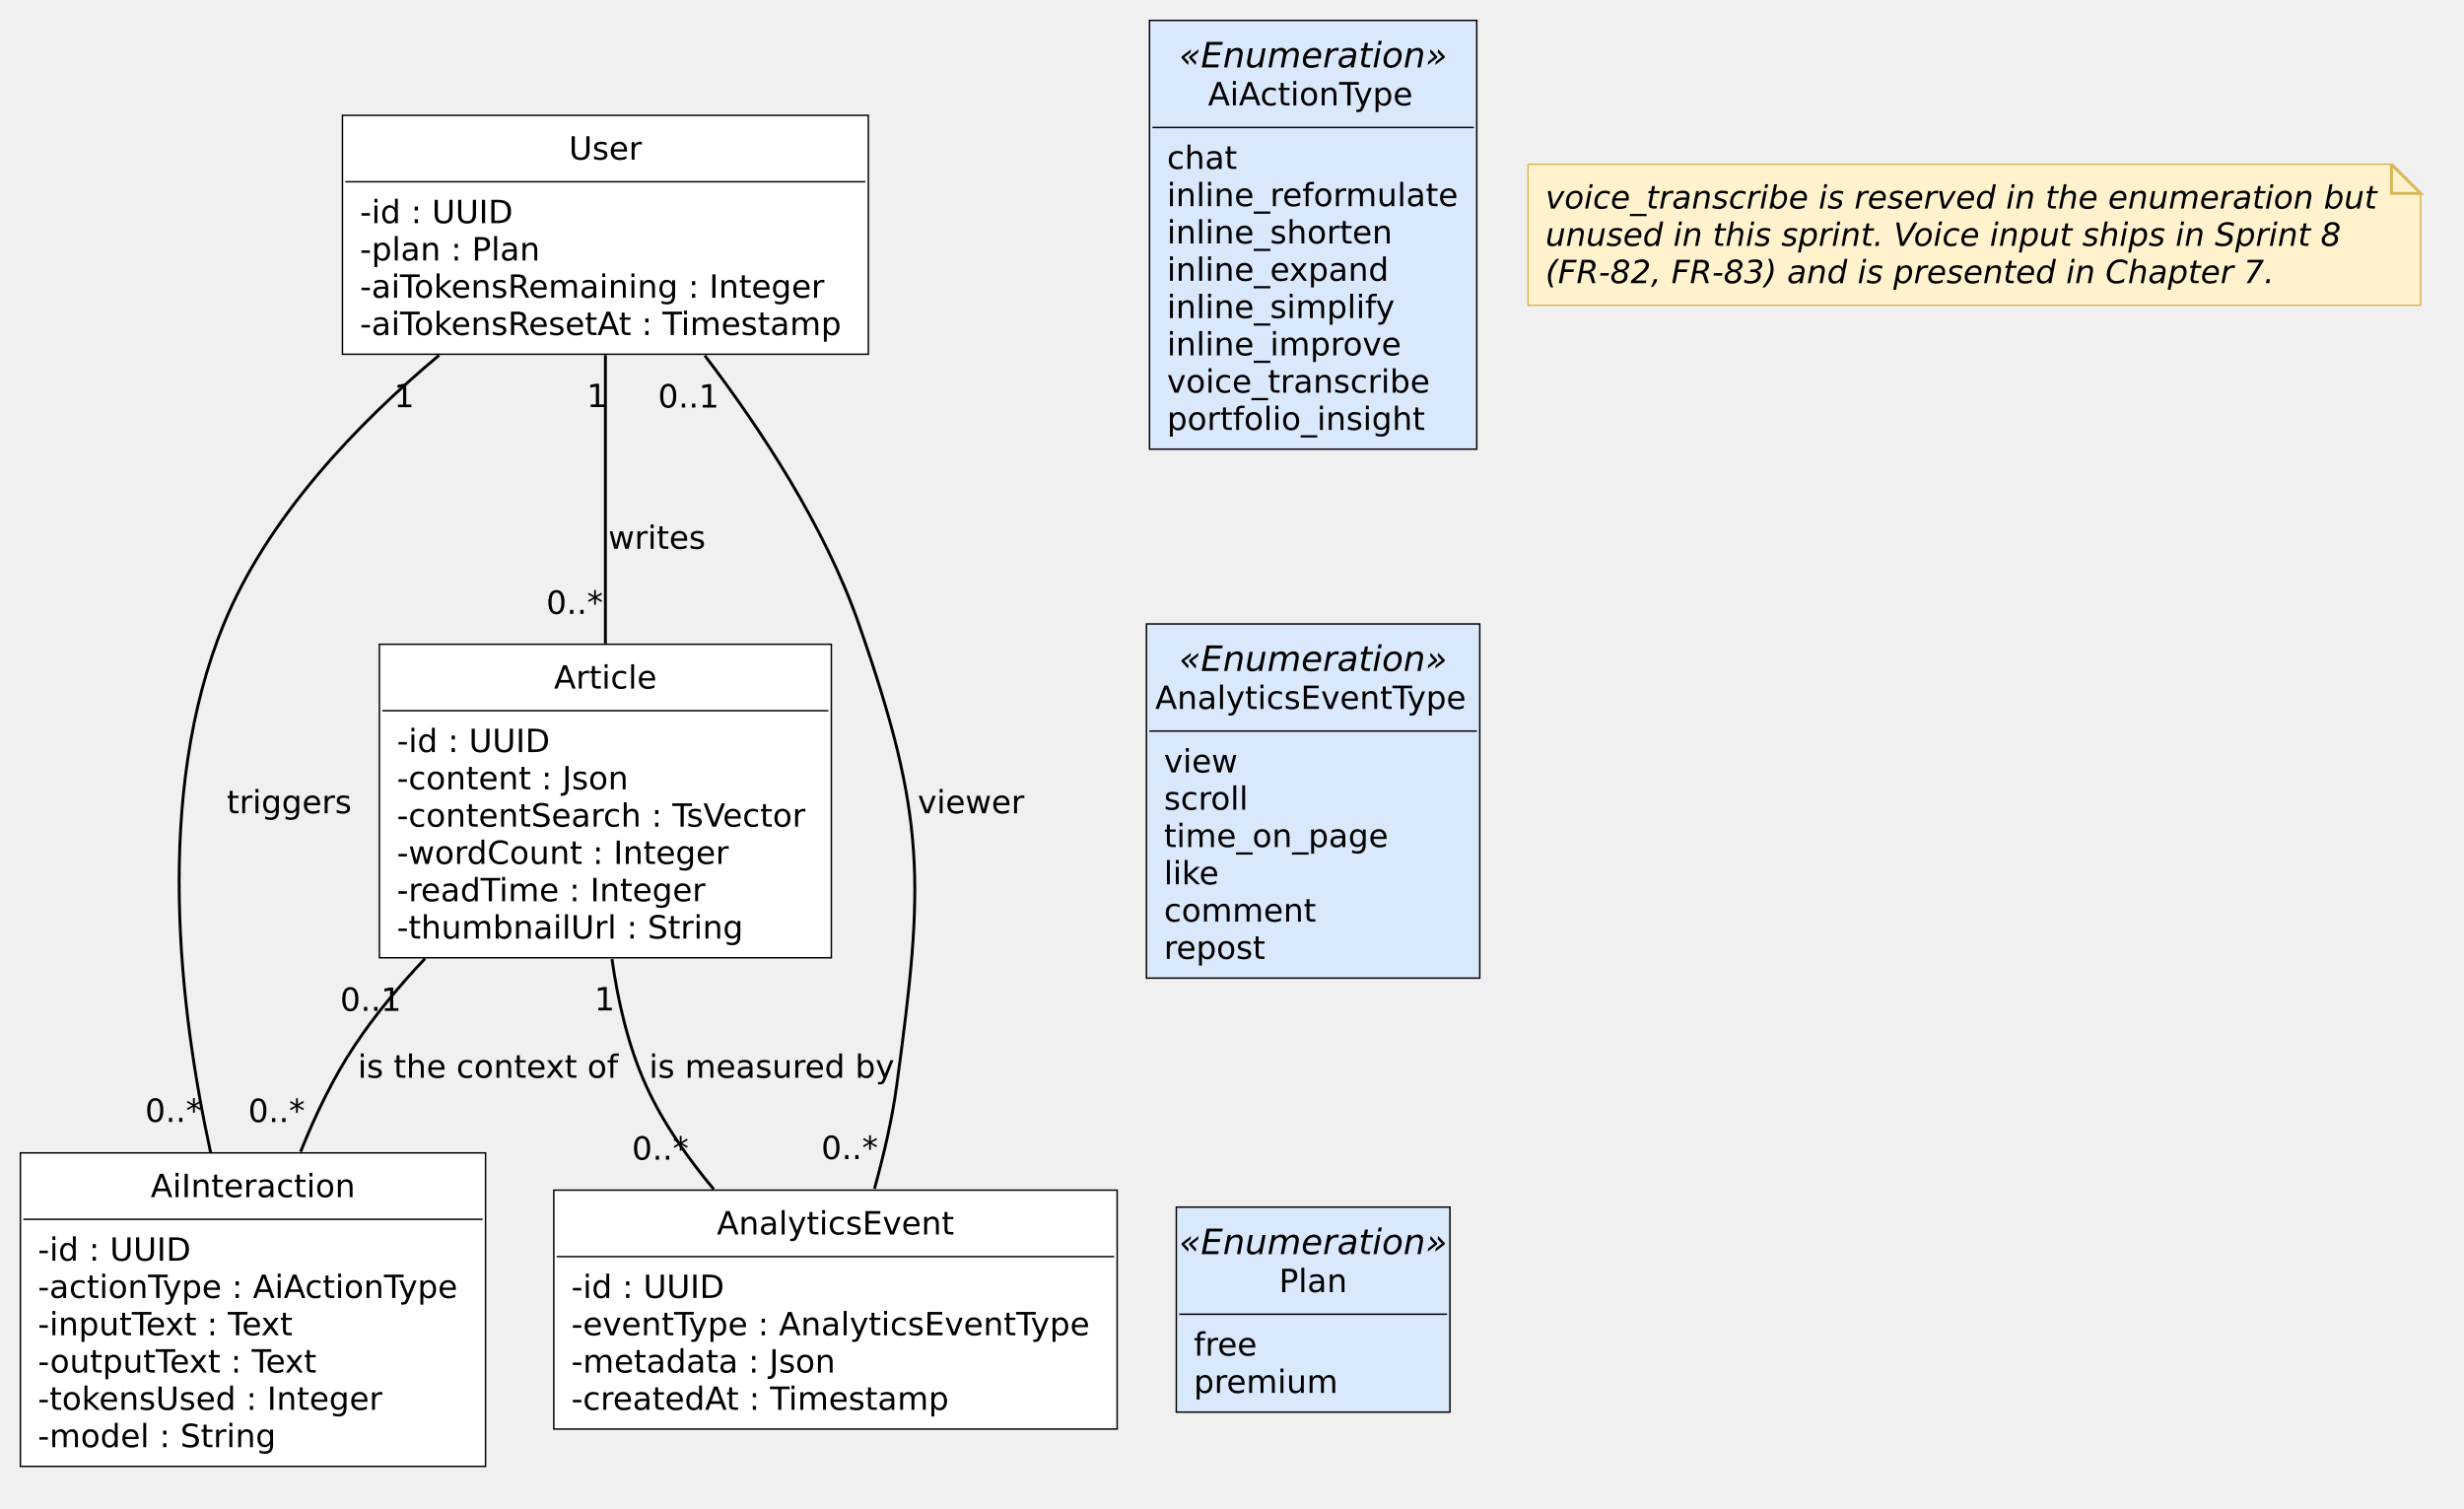
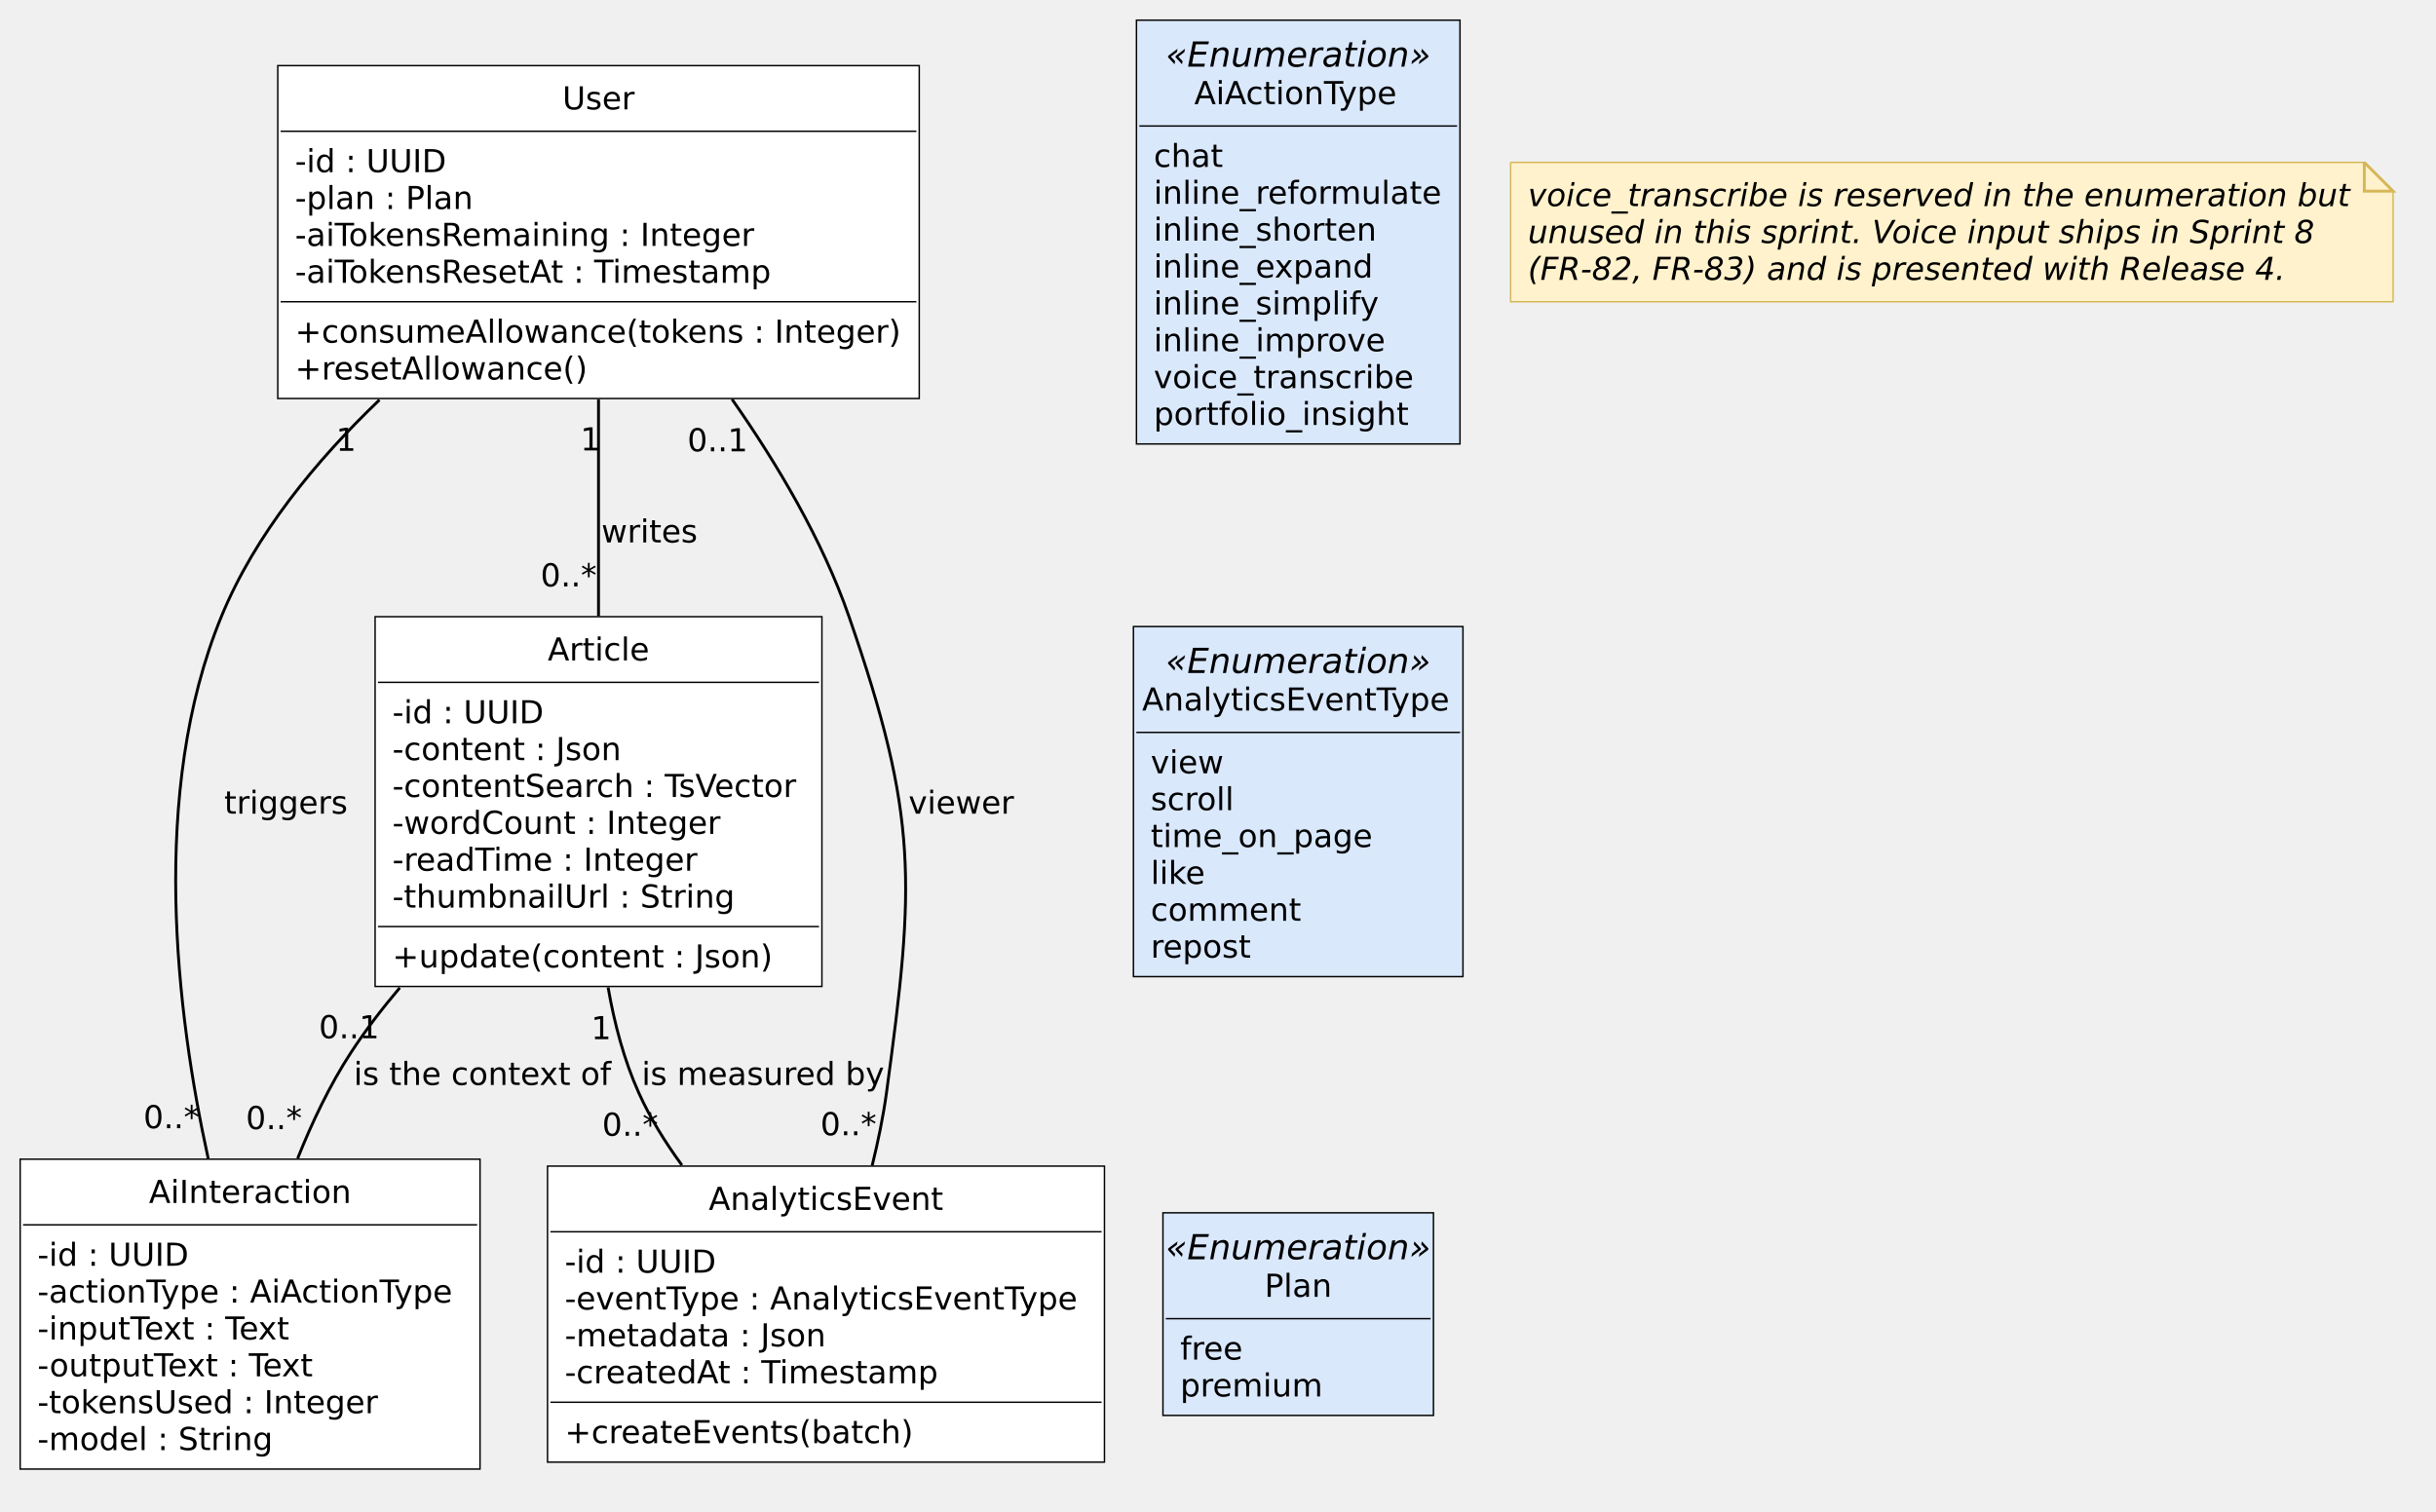
- <svg xmlns="http://www.w3.org/2000/svg" contentStyleType="text/css" data-diagram-type="CLASS" height="518px" preserveAspectRatio="none" style="width:846px;height:518px;background:#FFFFFF;" version="1.1" viewBox="0 0 846 518" width="846px" zoomAndPan="magnify">
+ <svg xmlns="http://www.w3.org/2000/svg" contentStyleType="text/css" data-diagram-type="CLASS" height="525px" preserveAspectRatio="none" style="width:846px;height:525px;background:#FFFFFF;" version="1.1" viewBox="0 0 846 525" width="846px" zoomAndPan="magnify">
  <defs />
  <g>
    <g class="entity" data-qualified-name="User" data-source-line="8" id="ent0001">
-       <rect fill="#FFFFFF" height="82.023" style="stroke:#000000;stroke-width:0.5;" width="180.556" x="117.58" y="39.6" />
-       <text fill="#000000" font-family="DejaVu Sans" font-size="11" lengthAdjust="spacing" textLength="25.072" x="195.322" y="54.81">User</text>
-       <line style="stroke:#000000;stroke-width:0.5;" x1="118.58" x2="297.136" y1="62.405" y2="62.405" />
-       <text fill="#000000" font-family="DejaVu Sans" font-size="11" lengthAdjust="spacing" textLength="52.524" x="123.58" y="76.615">-id : UUID</text>
-       <text fill="#000000" font-family="DejaVu Sans" font-size="11" lengthAdjust="spacing" textLength="61.821" x="123.58" y="89.42">-plan : Plan</text>
-       <text fill="#000000" font-family="DejaVu Sans" font-size="11" lengthAdjust="spacing" textLength="162.228" x="123.58" y="102.225">-aiTokensRemaining : Integer</text>
-       <text fill="#000000" font-family="DejaVu Sans" font-size="11" lengthAdjust="spacing" textLength="168.556" x="123.58" y="115.029">-aiTokensResetAt : Timestamp</text>
+       <rect fill="#FFFFFF" height="115.633" style="stroke:#000000;stroke-width:0.5;" width="222.778" x="96.47" y="22.79" />
+       <text fill="#000000" font-family="DejaVu Sans" font-size="11" lengthAdjust="spacing" textLength="25.072" x="195.323" y="38">User</text>
+       <line style="stroke:#000000;stroke-width:0.5;" x1="97.47" x2="318.248" y1="45.595" y2="45.595" />
+       <text fill="#000000" font-family="DejaVu Sans" font-size="11" lengthAdjust="spacing" textLength="52.524" x="102.47" y="59.805">-id : UUID</text>
+       <text fill="#000000" font-family="DejaVu Sans" font-size="11" lengthAdjust="spacing" textLength="61.821" x="102.47" y="72.61">-plan : Plan</text>
+       <text fill="#000000" font-family="DejaVu Sans" font-size="11" lengthAdjust="spacing" textLength="162.228" x="102.47" y="85.415">-aiTokensRemaining : Integer</text>
+       <text fill="#000000" font-family="DejaVu Sans" font-size="11" lengthAdjust="spacing" textLength="168.556" x="102.47" y="98.219">-aiTokensResetAt : Timestamp</text>
+       <line style="stroke:#000000;stroke-width:0.5;" x1="97.47" x2="318.248" y1="104.813" y2="104.813" />
+       <text fill="#000000" font-family="DejaVu Sans" font-size="11" lengthAdjust="spacing" textLength="210.778" x="102.47" y="119.024">+consumeAllowance(tokens : Integer)</text>
+       <text fill="#000000" font-family="DejaVu Sans" font-size="11" lengthAdjust="spacing" textLength="101.793" x="102.47" y="131.829">+resetAllowance()</text>
    </g>
-     <g class="entity" data-qualified-name="Article" data-source-line="14" id="ent0002">
-       <rect fill="#FFFFFF" height="107.633" style="stroke:#000000;stroke-width:0.5;" width="155.172" x="130.27" y="221.2" />
-       <text fill="#000000" font-family="DejaVu Sans" font-size="11" lengthAdjust="spacing" textLength="35.288" x="190.212" y="236.41">Article</text>
-       <line style="stroke:#000000;stroke-width:0.5;" x1="131.27" x2="284.442" y1="244.005" y2="244.005" />
-       <text fill="#000000" font-family="DejaVu Sans" font-size="11" lengthAdjust="spacing" textLength="52.524" x="136.27" y="258.215">-id : UUID</text>
-       <text fill="#000000" font-family="DejaVu Sans" font-size="11" lengthAdjust="spacing" textLength="79.46" x="136.27" y="271.02">-content : Json</text>
-       <text fill="#000000" font-family="DejaVu Sans" font-size="11" lengthAdjust="spacing" textLength="143.172" x="136.27" y="283.825">-contentSearch : TsVector</text>
-       <text fill="#000000" font-family="DejaVu Sans" font-size="11" lengthAdjust="spacing" textLength="114.136" x="136.27" y="296.629">-wordCount : Integer</text>
-       <text fill="#000000" font-family="DejaVu Sans" font-size="11" lengthAdjust="spacing" textLength="106.509" x="136.27" y="309.434">-readTime : Integer</text>
-       <text fill="#000000" font-family="DejaVu Sans" font-size="11" lengthAdjust="spacing" textLength="118.905" x="136.27" y="322.239">-thumbnailUrl : String</text>
+     <g class="entity" data-qualified-name="Article" data-source-line="16" id="ent0002">
+       <rect fill="#FFFFFF" height="128.438" style="stroke:#000000;stroke-width:0.5;" width="155.172" x="130.27" y="214.21" />
+       <text fill="#000000" font-family="DejaVu Sans" font-size="11" lengthAdjust="spacing" textLength="35.288" x="190.212" y="229.42">Article</text>
+       <line style="stroke:#000000;stroke-width:0.5;" x1="131.27" x2="284.442" y1="237.015" y2="237.015" />
+       <text fill="#000000" font-family="DejaVu Sans" font-size="11" lengthAdjust="spacing" textLength="52.524" x="136.27" y="251.225">-id : UUID</text>
+       <text fill="#000000" font-family="DejaVu Sans" font-size="11" lengthAdjust="spacing" textLength="79.46" x="136.27" y="264.03">-content : Json</text>
+       <text fill="#000000" font-family="DejaVu Sans" font-size="11" lengthAdjust="spacing" textLength="143.172" x="136.27" y="276.834">-contentSearch : TsVector</text>
+       <text fill="#000000" font-family="DejaVu Sans" font-size="11" lengthAdjust="spacing" textLength="114.136" x="136.27" y="289.639">-wordCount : Integer</text>
+       <text fill="#000000" font-family="DejaVu Sans" font-size="11" lengthAdjust="spacing" textLength="106.509" x="136.27" y="302.444">-readTime : Integer</text>
+       <text fill="#000000" font-family="DejaVu Sans" font-size="11" lengthAdjust="spacing" textLength="118.905" x="136.27" y="315.249">-thumbnailUrl : String</text>
+       <line style="stroke:#000000;stroke-width:0.5;" x1="131.27" x2="284.442" y1="321.843" y2="321.843" />
+       <text fill="#000000" font-family="DejaVu Sans" font-size="11" lengthAdjust="spacing" textLength="132.048" x="136.27" y="336.053">+update(content : Json)</text>
    </g>
-     <g class="entity" data-qualified-name="AiInteraction" data-source-line="22" id="ent0003">
-       <rect fill="#FFFFFF" height="107.633" style="stroke:#000000;stroke-width:0.5;" width="159.71" x="7" y="395.82" />
-       <text fill="#000000" font-family="DejaVu Sans" font-size="11" lengthAdjust="spacing" textLength="70.259" x="51.726" y="411.03">AiInteraction</text>
-       <line style="stroke:#000000;stroke-width:0.5;" x1="8" x2="165.71" y1="418.625" y2="418.625" />
-       <text fill="#000000" font-family="DejaVu Sans" font-size="11" lengthAdjust="spacing" textLength="52.524" x="13" y="432.835">-id : UUID</text>
-       <text fill="#000000" font-family="DejaVu Sans" font-size="11" lengthAdjust="spacing" textLength="147.71" x="13" y="445.64">-actionType : AiActionType</text>
-       <text fill="#000000" font-family="DejaVu Sans" font-size="11" lengthAdjust="spacing" textLength="91.582" x="13" y="458.445">-inputText : Text</text>
-       <text fill="#000000" font-family="DejaVu Sans" font-size="11" lengthAdjust="spacing" textLength="99.569" x="13" y="471.249">-outputText : Text</text>
-       <text fill="#000000" font-family="DejaVu Sans" font-size="11" lengthAdjust="spacing" textLength="118.653" x="13" y="484.054">-tokensUsed : Integer</text>
-       <text fill="#000000" font-family="DejaVu Sans" font-size="11" lengthAdjust="spacing" textLength="81.748" x="13" y="496.859">-model : String</text>
+     <g class="entity" data-qualified-name="AiInteraction" data-source-line="25" id="ent0003">
+       <rect fill="#FFFFFF" height="107.633" style="stroke:#000000;stroke-width:0.5;" width="159.71" x="7" y="402.65" />
+       <text fill="#000000" font-family="DejaVu Sans" font-size="11" lengthAdjust="spacing" textLength="70.259" x="51.726" y="417.86">AiInteraction</text>
+       <line style="stroke:#000000;stroke-width:0.5;" x1="8" x2="165.71" y1="425.455" y2="425.455" />
+       <text fill="#000000" font-family="DejaVu Sans" font-size="11" lengthAdjust="spacing" textLength="52.524" x="13" y="439.665">-id : UUID</text>
+       <text fill="#000000" font-family="DejaVu Sans" font-size="11" lengthAdjust="spacing" textLength="147.71" x="13" y="452.47">-actionType : AiActionType</text>
+       <text fill="#000000" font-family="DejaVu Sans" font-size="11" lengthAdjust="spacing" textLength="91.582" x="13" y="465.274">-inputText : Text</text>
+       <text fill="#000000" font-family="DejaVu Sans" font-size="11" lengthAdjust="spacing" textLength="99.569" x="13" y="478.079">-outputText : Text</text>
+       <text fill="#000000" font-family="DejaVu Sans" font-size="11" lengthAdjust="spacing" textLength="118.653" x="13" y="490.884">-tokensUsed : Integer</text>
+       <text fill="#000000" font-family="DejaVu Sans" font-size="11" lengthAdjust="spacing" textLength="81.748" x="13" y="503.689">-model : String</text>
    </g>
-     <g class="entity" data-qualified-name="AnalyticsEvent" data-source-line="30" id="ent0004">
-       <rect fill="#FFFFFF" height="82.023" style="stroke:#000000;stroke-width:0.5;" width="193.419" x="190.15" y="408.62" />
-       <text fill="#000000" font-family="DejaVu Sans" font-size="11" lengthAdjust="spacing" textLength="81.463" x="246.128" y="423.83">AnalyticsEvent</text>
-       <line style="stroke:#000000;stroke-width:0.5;" x1="191.15" x2="382.569" y1="431.425" y2="431.425" />
-       <text fill="#000000" font-family="DejaVu Sans" font-size="11" lengthAdjust="spacing" textLength="52.524" x="196.15" y="445.635">-id : UUID</text>
-       <text fill="#000000" font-family="DejaVu Sans" font-size="11" lengthAdjust="spacing" textLength="181.419" x="196.15" y="458.44">-eventType : AnalyticsEventType</text>
-       <text fill="#000000" font-family="DejaVu Sans" font-size="11" lengthAdjust="spacing" textLength="90.659" x="196.15" y="471.245">-metadata : Json</text>
-       <text fill="#000000" font-family="DejaVu Sans" font-size="11" lengthAdjust="spacing" textLength="130.389" x="196.15" y="484.049">-createdAt : Timestamp</text>
+     <g class="entity" data-qualified-name="AnalyticsEvent" data-source-line="33" id="ent0004">
+       <rect fill="#FFFFFF" height="102.828" style="stroke:#000000;stroke-width:0.5;" width="193.419" x="190.15" y="405.05" />
+       <text fill="#000000" font-family="DejaVu Sans" font-size="11" lengthAdjust="spacing" textLength="81.463" x="246.128" y="420.26">AnalyticsEvent</text>
+       <line style="stroke:#000000;stroke-width:0.5;" x1="191.15" x2="382.569" y1="427.855" y2="427.855" />
+       <text fill="#000000" font-family="DejaVu Sans" font-size="11" lengthAdjust="spacing" textLength="52.524" x="196.15" y="442.065">-id : UUID</text>
+       <text fill="#000000" font-family="DejaVu Sans" font-size="11" lengthAdjust="spacing" textLength="181.419" x="196.15" y="454.87">-eventType : AnalyticsEventType</text>
+       <text fill="#000000" font-family="DejaVu Sans" font-size="11" lengthAdjust="spacing" textLength="90.659" x="196.15" y="467.675">-metadata : Json</text>
+       <text fill="#000000" font-family="DejaVu Sans" font-size="11" lengthAdjust="spacing" textLength="130.389" x="196.15" y="480.479">-createdAt : Timestamp</text>
+       <line style="stroke:#000000;stroke-width:0.5;" x1="191.15" x2="382.569" y1="487.073" y2="487.073" />
+       <text fill="#000000" font-family="DejaVu Sans" font-size="11" lengthAdjust="spacing" textLength="121.258" x="196.15" y="501.284">+createEvents(batch)</text>
    </g>
-     <g class="entity" data-qualified-name="AiActionType" data-source-line="37" id="ent0005">
+     <g class="entity" data-qualified-name="AiActionType" data-source-line="41" id="ent0005">
      <rect fill="#DAE8FC" height="147.211" style="stroke:#000000;stroke-width:0.5;" width="112.359" x="394.68" y="7" />
      <text fill="#000000" font-family="DejaVu Sans" font-size="12" font-style="italic" lengthAdjust="spacing" textLength="91.951" x="404.884" y="23.139">«Enumeration»</text>
      <text fill="#000000" font-family="DejaVu Sans" font-size="11" lengthAdjust="spacing" textLength="72.204" x="414.758" y="36.179">AiActionType</text>
      <line style="stroke:#000000;stroke-width:0.5;" x1="395.68" x2="506.039" y1="43.773" y2="43.773" />
      <text fill="#000000" font-family="DejaVu Sans" font-size="11" lengthAdjust="spacing" textLength="24.073" x="400.68" y="57.984">chat</text>
      <text fill="#000000" font-family="DejaVu Sans" font-size="11" lengthAdjust="spacing" textLength="100.359" x="400.68" y="70.789">inline_reformulate</text>
      <text fill="#000000" font-family="DejaVu Sans" font-size="11" lengthAdjust="spacing" textLength="77.387" x="400.68" y="83.593">inline_shorten</text>
      <text fill="#000000" font-family="DejaVu Sans" font-size="11" lengthAdjust="spacing" textLength="76.334" x="400.68" y="96.398">inline_expand</text>
      <text fill="#000000" font-family="DejaVu Sans" font-size="11" lengthAdjust="spacing" textLength="78.359" x="400.68" y="109.203">inline_simplify</text>
      <text fill="#000000" font-family="DejaVu Sans" font-size="11" lengthAdjust="spacing" textLength="80.663" x="400.68" y="122.007">inline_improve</text>
      <text fill="#000000" font-family="DejaVu Sans" font-size="11" lengthAdjust="spacing" textLength="90.267" x="400.68" y="134.812">voice_transcribe</text>
      <text fill="#000000" font-family="DejaVu Sans" font-size="11" lengthAdjust="spacing" textLength="88.575" x="400.68" y="147.617">portfolio_insight</text>
    </g>
-     <g class="entity" data-qualified-name="AnalyticsEventType" data-source-line="47" id="ent0006">
-       <rect fill="#DAE8FC" height="121.602" style="stroke:#000000;stroke-width:0.5;" width="114.442" x="393.63" y="214.22" />
-       <text fill="#000000" font-family="DejaVu Sans" font-size="12" font-style="italic" lengthAdjust="spacing" textLength="91.951" x="404.876" y="230.359">«Enumeration»</text>
-       <text fill="#000000" font-family="DejaVu Sans" font-size="11" lengthAdjust="spacing" textLength="108.442" x="396.63" y="243.399">AnalyticsEventType</text>
-       <line style="stroke:#000000;stroke-width:0.5;" x1="394.63" x2="507.072" y1="250.993" y2="250.993" />
-       <text fill="#000000" font-family="DejaVu Sans" font-size="11" lengthAdjust="spacing" textLength="25.33" x="399.63" y="265.204">view</text>
-       <text fill="#000000" font-family="DejaVu Sans" font-size="11" lengthAdjust="spacing" textLength="29.144" x="399.63" y="278.009">scroll</text>
-       <text fill="#000000" font-family="DejaVu Sans" font-size="11" lengthAdjust="spacing" textLength="77.027" x="399.63" y="290.813">time_on_page</text>
-       <text fill="#000000" font-family="DejaVu Sans" font-size="11" lengthAdjust="spacing" textLength="19.25" x="399.63" y="303.618">like</text>
-       <text fill="#000000" font-family="DejaVu Sans" font-size="11" lengthAdjust="spacing" textLength="52.261" x="399.63" y="316.423">comment</text>
-       <text fill="#000000" font-family="DejaVu Sans" font-size="11" lengthAdjust="spacing" textLength="35.046" x="399.63" y="329.227">repost</text>
+     <g class="entity" data-qualified-name="AnalyticsEventType" data-source-line="51" id="ent0006">
+       <rect fill="#DAE8FC" height="121.602" style="stroke:#000000;stroke-width:0.5;" width="114.442" x="393.63" y="217.63" />
+       <text fill="#000000" font-family="DejaVu Sans" font-size="12" font-style="italic" lengthAdjust="spacing" textLength="91.951" x="404.876" y="233.769">«Enumeration»</text>
+       <text fill="#000000" font-family="DejaVu Sans" font-size="11" lengthAdjust="spacing" textLength="108.442" x="396.63" y="246.809">AnalyticsEventType</text>
+       <line style="stroke:#000000;stroke-width:0.5;" x1="394.63" x2="507.072" y1="254.403" y2="254.403" />
+       <text fill="#000000" font-family="DejaVu Sans" font-size="11" lengthAdjust="spacing" textLength="25.33" x="399.63" y="268.614">view</text>
+       <text fill="#000000" font-family="DejaVu Sans" font-size="11" lengthAdjust="spacing" textLength="29.144" x="399.63" y="281.419">scroll</text>
+       <text fill="#000000" font-family="DejaVu Sans" font-size="11" lengthAdjust="spacing" textLength="77.027" x="399.63" y="294.223">time_on_page</text>
+       <text fill="#000000" font-family="DejaVu Sans" font-size="11" lengthAdjust="spacing" textLength="19.25" x="399.63" y="307.028">like</text>
+       <text fill="#000000" font-family="DejaVu Sans" font-size="11" lengthAdjust="spacing" textLength="52.261" x="399.63" y="319.833">comment</text>
+       <text fill="#000000" font-family="DejaVu Sans" font-size="11" lengthAdjust="spacing" textLength="35.046" x="399.63" y="332.637">repost</text>
    </g>
-     <g class="entity" data-qualified-name="Plan" data-source-line="55" id="ent0007">
-       <rect fill="#DAE8FC" height="70.383" style="stroke:#000000;stroke-width:0.5;" width="93.951" x="403.88" y="414.44" />
-       <text fill="#000000" font-family="DejaVu Sans" font-size="12" font-style="italic" lengthAdjust="spacing" textLength="91.951" x="404.88" y="430.579">«Enumeration»</text>
-       <text fill="#000000" font-family="DejaVu Sans" font-size="11" lengthAdjust="spacing" textLength="23.402" x="439.155" y="443.619">Plan</text>
-       <line style="stroke:#000000;stroke-width:0.5;" x1="404.88" x2="496.831" y1="451.213" y2="451.213" />
-       <text fill="#000000" font-family="DejaVu Sans" font-size="11" lengthAdjust="spacing" textLength="21.93" x="409.88" y="465.424">free</text>
-       <text fill="#000000" font-family="DejaVu Sans" font-size="11" lengthAdjust="spacing" textLength="49.731" x="409.88" y="478.229">premium</text>
+     <g class="entity" data-qualified-name="Plan" data-source-line="59" id="ent0007">
+       <rect fill="#DAE8FC" height="70.383" style="stroke:#000000;stroke-width:0.5;" width="93.951" x="403.88" y="421.27" />
+       <text fill="#000000" font-family="DejaVu Sans" font-size="12" font-style="italic" lengthAdjust="spacing" textLength="91.951" x="404.88" y="437.409">«Enumeration»</text>
+       <text fill="#000000" font-family="DejaVu Sans" font-size="11" lengthAdjust="spacing" textLength="23.402" x="439.155" y="450.449">Plan</text>
+       <line style="stroke:#000000;stroke-width:0.5;" x1="404.88" x2="496.831" y1="458.043" y2="458.043" />
+       <text fill="#000000" font-family="DejaVu Sans" font-size="11" lengthAdjust="spacing" textLength="21.93" x="409.88" y="472.254">free</text>
+       <text fill="#000000" font-family="DejaVu Sans" font-size="11" lengthAdjust="spacing" textLength="49.731" x="409.88" y="485.059">premium</text>
    </g>
-     <g class="entity" data-qualified-name="N1" data-source-line="67" id="ent0013">
+     <g class="entity" data-qualified-name="N1" data-source-line="71" id="ent0013">
      <path d="M524.62,56.4 L524.62,104.814 L831.099,104.814 L831.099,66.4 L821.099,56.4 L524.62,56.4" fill="#FFF2CC" style="stroke:#D6B656;stroke-width:0.5;" />
      <path d="M821.099,56.4 L821.099,66.4 L831.099,66.4 L821.099,56.4" fill="#FFF2CC" style="stroke:#D6B656;stroke-width:1;" />
      <text fill="#000000" font-family="DejaVu Sans" font-size="11" font-style="italic" lengthAdjust="spacing" textLength="285.479" x="530.62" y="71.61">voice_transcribe is reserved in the enumeration but</text>
      <text fill="#000000" font-family="DejaVu Sans" font-size="11" font-style="italic" lengthAdjust="spacing" textLength="273.786" x="530.62" y="84.415">unused in this sprint. Voice input ships in Sprint 8</text>
-       <text fill="#000000" font-family="DejaVu Sans" font-size="11" font-style="italic" lengthAdjust="spacing" textLength="250.218" x="530.62" y="97.22">(FR-82, FR-83) and is presented in Chapter 7.</text>
+       <text fill="#000000" font-family="DejaVu Sans" font-size="11" font-style="italic" lengthAdjust="spacing" textLength="263.022" x="530.62" y="97.22">(FR-82, FR-83) and is presented with Release 4.</text>
    </g>
-     <g class="link" data-entity-1="ent0001" data-entity-2="ent0002" data-link-type="association" data-source-line="60" id="lnk8">
-       <path codeLine="60" d="M207.86,121.94 C207.86,150.71 207.86,189.66 207.86,220.94" fill="none" id="User-Article" style="stroke:#000000;stroke-width:1;" />
-       <text fill="#000000" font-family="DejaVu Sans" font-size="11" lengthAdjust="spacing" textLength="33.387" x="208.86" y="188.43">writes</text>
-       <text fill="#000000" font-family="DejaVu Sans" font-size="11" lengthAdjust="spacing" textLength="6.998" x="201.462" y="139.757">1</text>
-       <text fill="#000000" font-family="DejaVu Sans" font-size="11" lengthAdjust="spacing" textLength="19.492" x="187.559" y="210.759">0..*</text>
+     <g class="link" data-entity-1="ent0001" data-entity-2="ent0002" data-link-type="association" data-source-line="64" id="lnk8">
+       <path codeLine="64" d="M207.86,138.77 C207.86,162.37 207.86,189.8 207.86,214.01" fill="none" id="User-Article" style="stroke:#000000;stroke-width:1;" />
+       <text fill="#000000" font-family="DejaVu Sans" font-size="11" lengthAdjust="spacing" textLength="33.387" x="208.86" y="188.42">writes</text>
+       <text fill="#000000" font-family="DejaVu Sans" font-size="11" lengthAdjust="spacing" textLength="6.998" x="201.571" y="156.446">1</text>
+       <text fill="#000000" font-family="DejaVu Sans" font-size="11" lengthAdjust="spacing" textLength="19.492" x="187.733" y="203.687">0..*</text>
    </g>
-     <g class="link" data-entity-1="ent0001" data-entity-2="ent0003" data-link-type="association" data-source-line="61" id="lnk9">
-       <path codeLine="61" d="M150.76,121.98 C122.81,145.34 91.98,177.4 76.86,214.22 C52.79,272.81 61.65,346.71 72.32,395.71" fill="none" id="User-AiInteraction" style="stroke:#000000;stroke-width:1;" />
-       <text fill="#000000" font-family="DejaVu Sans" font-size="11" lengthAdjust="spacing" textLength="42.877" x="77.86" y="279.23">triggers</text>
-       <text fill="#000000" font-family="DejaVu Sans" font-size="11" lengthAdjust="spacing" textLength="6.998" x="135.262" y="139.804">1</text>
-       <text fill="#000000" font-family="DejaVu Sans" font-size="11" lengthAdjust="spacing" textLength="19.492" x="49.826" y="385.178">0..*</text>
+     <g class="link" data-entity-1="ent0001" data-entity-2="ent0003" data-link-type="association" data-source-line="65" id="lnk9">
+       <path codeLine="65" d="M131.79,138.9 C109.81,159.91 88.6,185.62 76.86,214.21 C51.85,275.09 61.28,352.04 72.31,402.44" fill="none" id="User-AiInteraction" style="stroke:#000000;stroke-width:1;" />
+       <text fill="#000000" font-family="DejaVu Sans" font-size="11" lengthAdjust="spacing" textLength="42.877" x="77.86" y="282.64">triggers</text>
+       <text fill="#000000" font-family="DejaVu Sans" font-size="11" lengthAdjust="spacing" textLength="6.998" x="116.705" y="156.591">1</text>
+       <text fill="#000000" font-family="DejaVu Sans" font-size="11" lengthAdjust="spacing" textLength="19.492" x="49.815" y="391.893">0..*</text>
    </g>
-     <g class="link" data-entity-1="ent0002" data-entity-2="ent0003" data-link-type="association" data-source-line="62" id="lnk10">
-       <path codeLine="62" d="M145.94,329.11 C137.14,338.42 128.75,348.47 121.86,358.82 C114.43,369.96 108.23,382.91 103.21,395.44" fill="none" id="Article-AiInteraction" style="stroke:#000000;stroke-width:1;" />
-       <text fill="#000000" font-family="DejaVu Sans" font-size="11" lengthAdjust="spacing" textLength="89.585" x="122.86" y="370.03">is the context of</text>
-       <text fill="#000000" font-family="DejaVu Sans" font-size="11" lengthAdjust="spacing" textLength="20.99" x="116.789" y="347.072">0..1</text>
-       <text fill="#000000" font-family="DejaVu Sans" font-size="11" lengthAdjust="spacing" textLength="19.492" x="85.209" y="385.242">0..*</text>
+     <g class="link" data-entity-1="ent0002" data-entity-2="ent0003" data-link-type="association" data-source-line="66" id="lnk10">
+       <path codeLine="66" d="M138.84,343.1 C132.68,350.37 126.88,357.94 121.86,365.65 C114.54,376.86 108.38,389.84 103.37,402.38" fill="none" id="Article-AiInteraction" style="stroke:#000000;stroke-width:1;" />
+       <text fill="#000000" font-family="DejaVu Sans" font-size="11" lengthAdjust="spacing" textLength="89.585" x="122.86" y="376.86">is the context of</text>
+       <text fill="#000000" font-family="DejaVu Sans" font-size="11" lengthAdjust="spacing" textLength="20.99" x="110.743" y="360.64">0..1</text>
+       <text fill="#000000" font-family="DejaVu Sans" font-size="11" lengthAdjust="spacing" textLength="19.492" x="85.391" y="392.197">0..*</text>
    </g>
-     <g class="link" data-entity-1="ent0002" data-entity-2="ent0004" data-link-type="association" data-source-line="63" id="lnk11">
-       <path codeLine="63" d="M210.12,329.29 C212.17,343.88 215.75,359.37 221.86,372.82 C227.59,385.45 236.09,397.59 245.06,408.31" fill="none" id="Article-AnalyticsEvent" style="stroke:#000000;stroke-width:1;" />
-       <text fill="#000000" font-family="DejaVu Sans" font-size="11" lengthAdjust="spacing" textLength="84.471" x="222.86" y="370.03">is measured by</text>
-       <text fill="#000000" font-family="DejaVu Sans" font-size="11" lengthAdjust="spacing" textLength="6.998" x="204.091" y="346.895">1</text>
-       <text fill="#000000" font-family="DejaVu Sans" font-size="11" lengthAdjust="spacing" textLength="19.492" x="216.966" y="398.163">0..*</text>
+     <g class="link" data-entity-1="ent0002" data-entity-2="ent0004" data-link-type="association" data-source-line="67" id="lnk11">
+       <path codeLine="67" d="M211.19,342.98 C213.37,355.51 216.73,368.28 221.86,379.65 C225.78,388.34 231.01,396.8 236.82,404.72" fill="none" id="Article-AnalyticsEvent" style="stroke:#000000;stroke-width:1;" />
+       <text fill="#000000" font-family="DejaVu Sans" font-size="11" lengthAdjust="spacing" textLength="84.471" x="222.86" y="376.86">is measured by</text>
+       <text fill="#000000" font-family="DejaVu Sans" font-size="11" lengthAdjust="spacing" textLength="6.998" x="205.281" y="360.951">1</text>
+       <text fill="#000000" font-family="DejaVu Sans" font-size="11" lengthAdjust="spacing" textLength="19.492" x="209.111" y="394.508">0..*</text>
    </g>
-     <g class="link" data-entity-1="ent0001" data-entity-2="ent0004" data-link-type="association" data-source-line="64" id="lnk12">
-       <path codeLine="64" d="M242,122.08 C261,147 283.13,180.54 294.86,214.22 C318.12,281.01 317.38,302.74 307.86,372.82 C306.27,384.46 303.38,396.83 300.24,408.13" fill="none" id="User-AnalyticsEvent" style="stroke:#000000;stroke-width:1;" />
-       <text fill="#000000" font-family="DejaVu Sans" font-size="11" lengthAdjust="spacing" textLength="36.62" x="315.09" y="279.23">viewer</text>
-       <text fill="#000000" font-family="DejaVu Sans" font-size="11" lengthAdjust="spacing" textLength="20.99" x="225.927" y="139.92">0..1</text>
-       <text fill="#000000" font-family="DejaVu Sans" font-size="11" lengthAdjust="spacing" textLength="19.492" x="281.975" y="397.951">0..*</text>
+     <g class="link" data-entity-1="ent0001" data-entity-2="ent0004" data-link-type="association" data-source-line="68" id="lnk12">
+       <path codeLine="68" d="M254.23,138.69 C269.84,160.97 285.63,187.54 294.86,214.21 C318.97,283.91 317.79,306.56 307.86,379.65 C306.73,387.9 304.95,396.53 302.89,404.88" fill="none" id="User-AnalyticsEvent" style="stroke:#000000;stroke-width:1;" />
+       <text fill="#000000" font-family="DejaVu Sans" font-size="11" lengthAdjust="spacing" textLength="36.62" x="315.52" y="282.64">viewer</text>
+       <text fill="#000000" font-family="DejaVu Sans" font-size="11" lengthAdjust="spacing" textLength="20.99" x="238.723" y="156.76">0..1</text>
+       <text fill="#000000" font-family="DejaVu Sans" font-size="11" lengthAdjust="spacing" textLength="19.492" x="284.928" y="394.334">0..*</text>
    </g>
  </g>
</svg>
